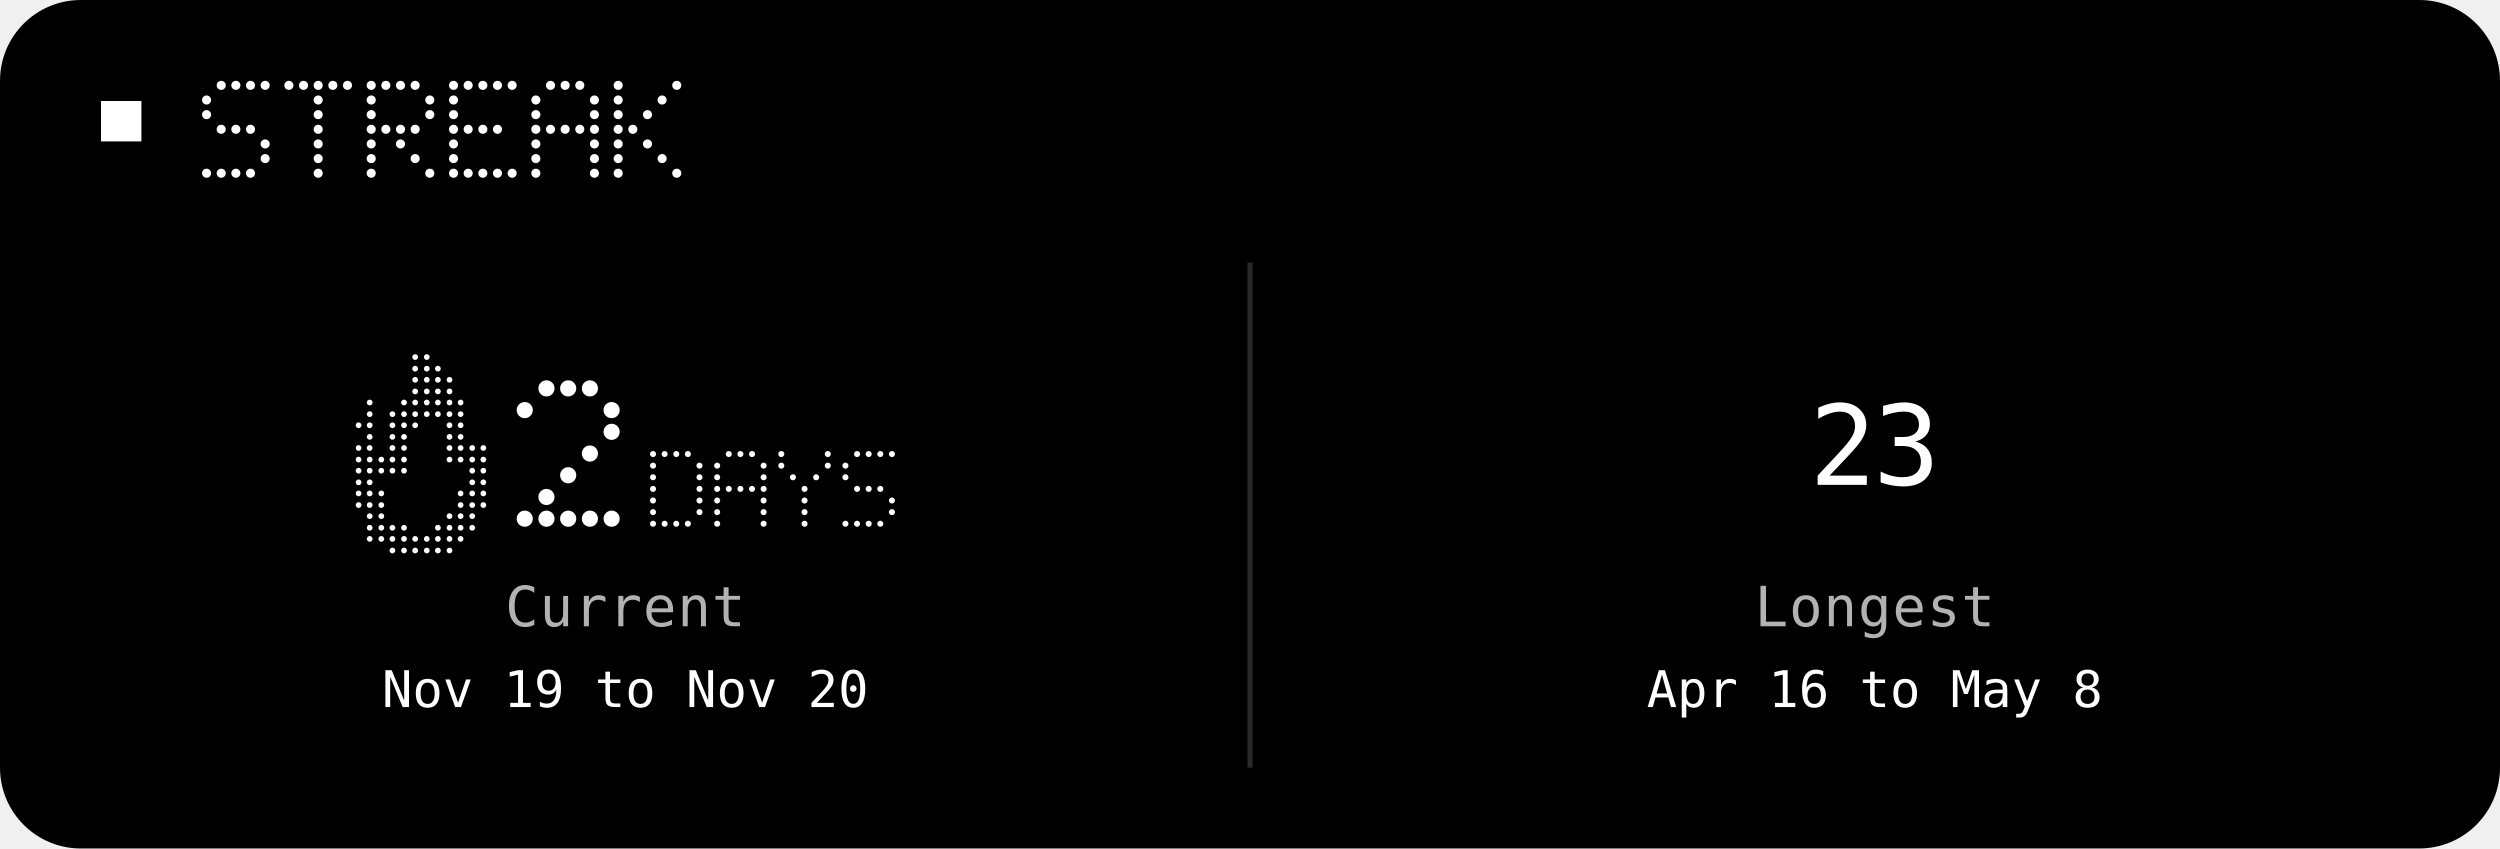
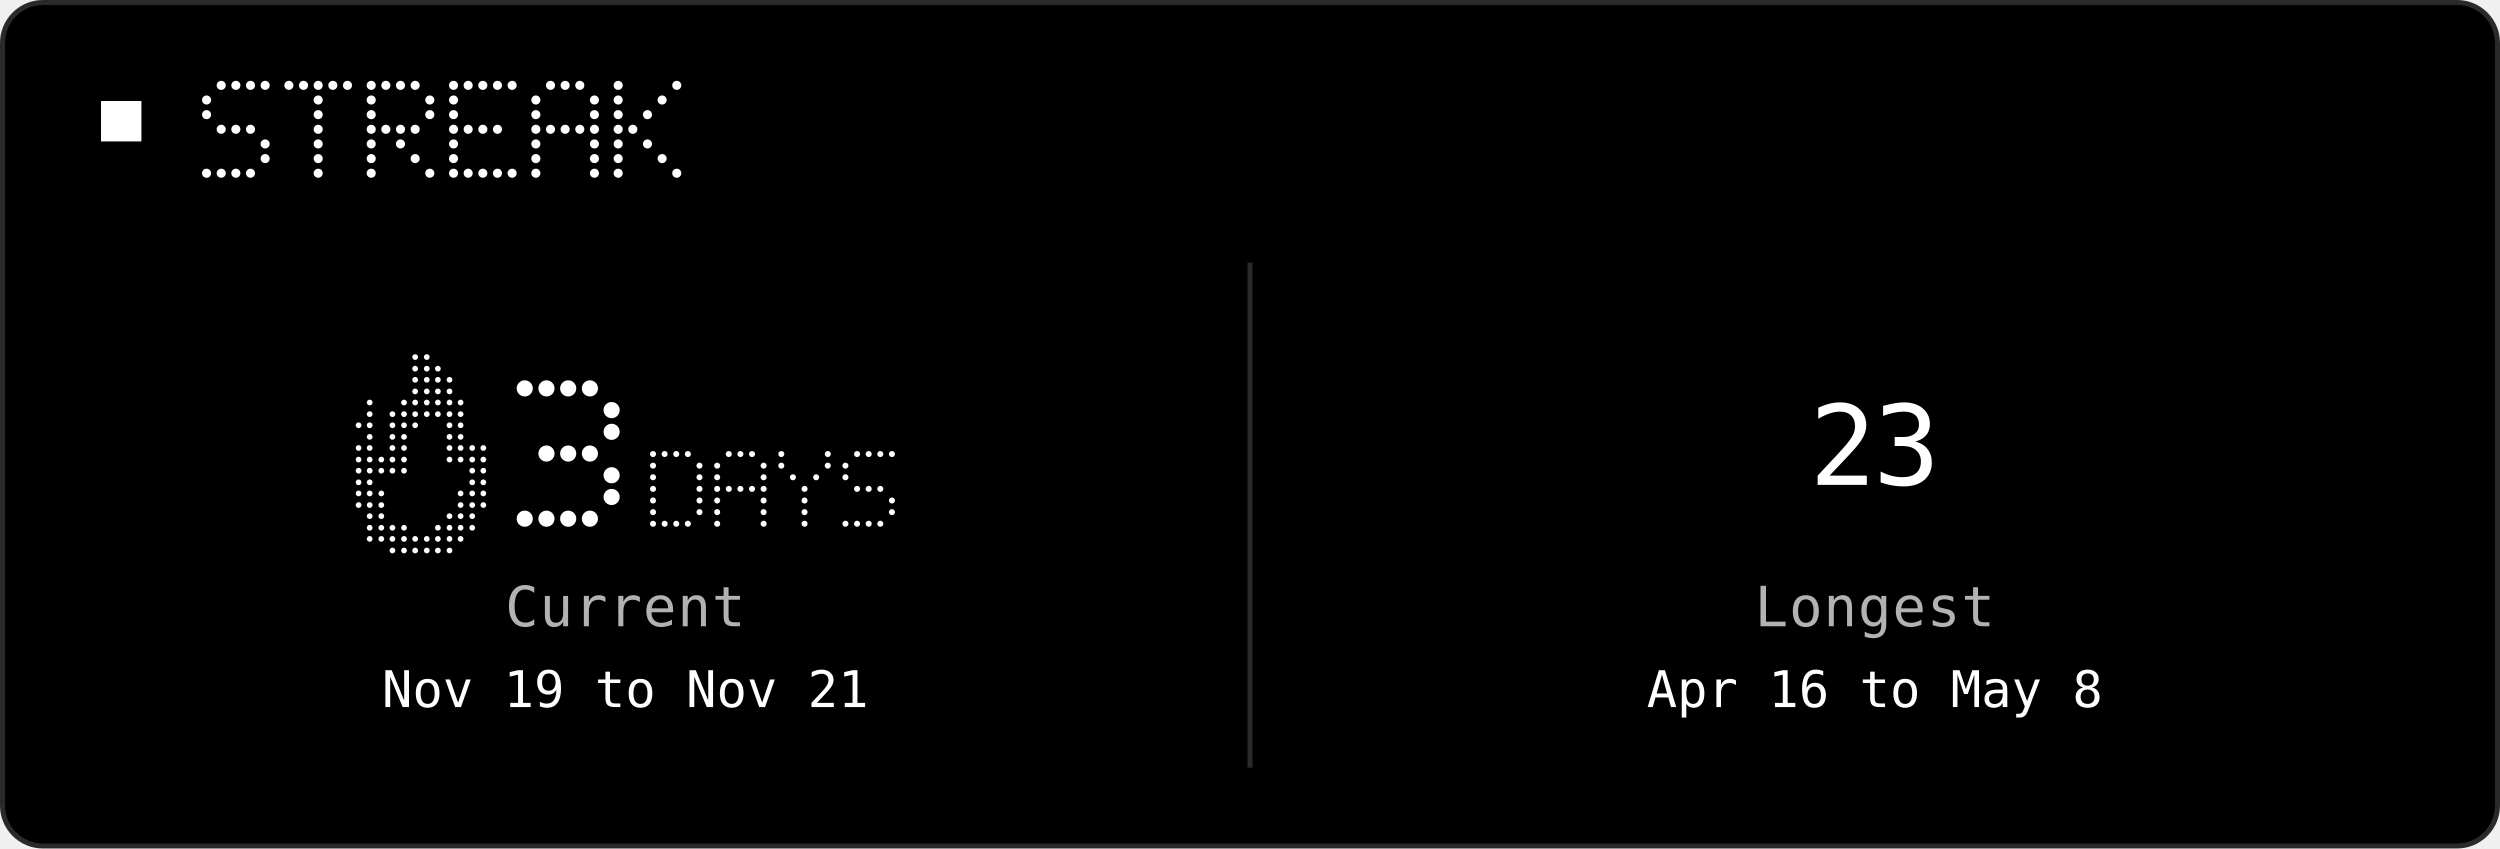
<svg xmlns="http://www.w3.org/2000/svg" width="495" height="168" viewBox="0 0 495 168" role="img">
-   <rect width="495" height="168" rx="16" fill="#000000" />
+   <rect x="0.5" y="0.5" width="494" height="167" rx="8" fill="#000000" stroke="#2A2A2A" />
  <rect x="20" y="20" width="8" height="8" fill="#FFFFFF" />
  <circle cx="43.8" cy="16.9" r="0.90" fill="#FFFFFF" />
  <circle cx="46.7" cy="16.9" r="0.90" fill="#FFFFFF" />
  <circle cx="49.6" cy="16.9" r="0.90" fill="#FFFFFF" />
  <circle cx="52.5" cy="16.9" r="0.90" fill="#FFFFFF" />
  <circle cx="40.9" cy="19.8" r="0.90" fill="#FFFFFF" />
  <circle cx="40.9" cy="22.7" r="0.90" fill="#FFFFFF" />
  <circle cx="43.8" cy="25.6" r="0.90" fill="#FFFFFF" />
  <circle cx="46.7" cy="25.6" r="0.90" fill="#FFFFFF" />
  <circle cx="49.6" cy="25.6" r="0.90" fill="#FFFFFF" />
  <circle cx="52.5" cy="28.5" r="0.90" fill="#FFFFFF" />
  <circle cx="52.5" cy="31.4" r="0.90" fill="#FFFFFF" />
  <circle cx="40.9" cy="34.3" r="0.90" fill="#FFFFFF" />
  <circle cx="43.8" cy="34.3" r="0.90" fill="#FFFFFF" />
  <circle cx="46.7" cy="34.3" r="0.90" fill="#FFFFFF" />
  <circle cx="49.6" cy="34.3" r="0.90" fill="#FFFFFF" />
  <circle cx="57.2" cy="16.9" r="0.90" fill="#FFFFFF" />
  <circle cx="60.1" cy="16.9" r="0.90" fill="#FFFFFF" />
  <circle cx="63.0" cy="16.9" r="0.90" fill="#FFFFFF" />
  <circle cx="65.9" cy="16.9" r="0.90" fill="#FFFFFF" />
  <circle cx="68.8" cy="16.9" r="0.90" fill="#FFFFFF" />
  <circle cx="63.0" cy="19.8" r="0.90" fill="#FFFFFF" />
  <circle cx="63.0" cy="22.7" r="0.90" fill="#FFFFFF" />
  <circle cx="63.0" cy="25.6" r="0.90" fill="#FFFFFF" />
  <circle cx="63.0" cy="28.5" r="0.90" fill="#FFFFFF" />
  <circle cx="63.0" cy="31.4" r="0.90" fill="#FFFFFF" />
  <circle cx="63.0" cy="34.3" r="0.90" fill="#FFFFFF" />
  <circle cx="73.5" cy="16.9" r="0.90" fill="#FFFFFF" />
  <circle cx="76.4" cy="16.9" r="0.90" fill="#FFFFFF" />
  <circle cx="79.3" cy="16.9" r="0.90" fill="#FFFFFF" />
  <circle cx="82.2" cy="16.9" r="0.90" fill="#FFFFFF" />
  <circle cx="73.5" cy="19.8" r="0.90" fill="#FFFFFF" />
  <circle cx="85.1" cy="19.8" r="0.90" fill="#FFFFFF" />
  <circle cx="73.5" cy="22.7" r="0.90" fill="#FFFFFF" />
  <circle cx="85.1" cy="22.7" r="0.90" fill="#FFFFFF" />
  <circle cx="73.5" cy="25.6" r="0.90" fill="#FFFFFF" />
  <circle cx="76.4" cy="25.6" r="0.90" fill="#FFFFFF" />
  <circle cx="79.3" cy="25.6" r="0.90" fill="#FFFFFF" />
  <circle cx="82.2" cy="25.6" r="0.90" fill="#FFFFFF" />
  <circle cx="73.5" cy="28.5" r="0.90" fill="#FFFFFF" />
  <circle cx="79.3" cy="28.5" r="0.90" fill="#FFFFFF" />
  <circle cx="73.5" cy="31.4" r="0.90" fill="#FFFFFF" />
  <circle cx="82.2" cy="31.4" r="0.90" fill="#FFFFFF" />
  <circle cx="73.5" cy="34.3" r="0.90" fill="#FFFFFF" />
  <circle cx="85.1" cy="34.3" r="0.90" fill="#FFFFFF" />
  <circle cx="89.8" cy="16.9" r="0.90" fill="#FFFFFF" />
  <circle cx="92.7" cy="16.9" r="0.90" fill="#FFFFFF" />
  <circle cx="95.6" cy="16.9" r="0.90" fill="#FFFFFF" />
  <circle cx="98.5" cy="16.9" r="0.90" fill="#FFFFFF" />
  <circle cx="101.4" cy="16.9" r="0.90" fill="#FFFFFF" />
  <circle cx="89.8" cy="19.8" r="0.90" fill="#FFFFFF" />
  <circle cx="89.8" cy="22.7" r="0.90" fill="#FFFFFF" />
  <circle cx="89.8" cy="25.6" r="0.90" fill="#FFFFFF" />
  <circle cx="92.7" cy="25.6" r="0.90" fill="#FFFFFF" />
  <circle cx="95.6" cy="25.6" r="0.90" fill="#FFFFFF" />
  <circle cx="98.5" cy="25.6" r="0.90" fill="#FFFFFF" />
  <circle cx="89.8" cy="28.5" r="0.90" fill="#FFFFFF" />
  <circle cx="89.8" cy="31.4" r="0.90" fill="#FFFFFF" />
  <circle cx="89.8" cy="34.3" r="0.90" fill="#FFFFFF" />
  <circle cx="92.7" cy="34.3" r="0.90" fill="#FFFFFF" />
  <circle cx="95.6" cy="34.3" r="0.90" fill="#FFFFFF" />
  <circle cx="98.5" cy="34.3" r="0.90" fill="#FFFFFF" />
  <circle cx="101.4" cy="34.3" r="0.90" fill="#FFFFFF" />
  <circle cx="109.0" cy="16.9" r="0.90" fill="#FFFFFF" />
  <circle cx="111.9" cy="16.9" r="0.90" fill="#FFFFFF" />
  <circle cx="114.8" cy="16.9" r="0.90" fill="#FFFFFF" />
  <circle cx="106.1" cy="19.8" r="0.90" fill="#FFFFFF" />
  <circle cx="117.7" cy="19.8" r="0.90" fill="#FFFFFF" />
  <circle cx="106.1" cy="22.7" r="0.90" fill="#FFFFFF" />
  <circle cx="117.7" cy="22.7" r="0.90" fill="#FFFFFF" />
  <circle cx="106.1" cy="25.6" r="0.90" fill="#FFFFFF" />
  <circle cx="109.0" cy="25.6" r="0.90" fill="#FFFFFF" />
  <circle cx="111.9" cy="25.6" r="0.90" fill="#FFFFFF" />
  <circle cx="114.8" cy="25.6" r="0.90" fill="#FFFFFF" />
  <circle cx="117.7" cy="25.6" r="0.90" fill="#FFFFFF" />
  <circle cx="106.1" cy="28.5" r="0.90" fill="#FFFFFF" />
  <circle cx="117.7" cy="28.5" r="0.90" fill="#FFFFFF" />
  <circle cx="106.1" cy="31.4" r="0.90" fill="#FFFFFF" />
  <circle cx="117.7" cy="31.4" r="0.90" fill="#FFFFFF" />
  <circle cx="106.1" cy="34.3" r="0.90" fill="#FFFFFF" />
  <circle cx="117.7" cy="34.3" r="0.90" fill="#FFFFFF" />
  <circle cx="122.4" cy="16.9" r="0.90" fill="#FFFFFF" />
  <circle cx="134.0" cy="16.9" r="0.90" fill="#FFFFFF" />
  <circle cx="122.4" cy="19.8" r="0.90" fill="#FFFFFF" />
  <circle cx="131.1" cy="19.8" r="0.90" fill="#FFFFFF" />
  <circle cx="122.4" cy="22.7" r="0.90" fill="#FFFFFF" />
  <circle cx="128.2" cy="22.7" r="0.90" fill="#FFFFFF" />
  <circle cx="122.4" cy="25.6" r="0.90" fill="#FFFFFF" />
  <circle cx="125.3" cy="25.6" r="0.90" fill="#FFFFFF" />
  <circle cx="122.4" cy="28.5" r="0.90" fill="#FFFFFF" />
  <circle cx="128.2" cy="28.5" r="0.90" fill="#FFFFFF" />
  <circle cx="122.4" cy="31.4" r="0.90" fill="#FFFFFF" />
  <circle cx="131.1" cy="31.4" r="0.90" fill="#FFFFFF" />
  <circle cx="122.4" cy="34.3" r="0.90" fill="#FFFFFF" />
  <circle cx="134.0" cy="34.3" r="0.90" fill="#FFFFFF" />
  <line x1="247.5" y1="52" x2="247.5" y2="152" stroke="#2A2A2A" />
  <circle cx="82.2" cy="70.7" r="0.57" fill="#FFFFFF" />
  <circle cx="84.5" cy="70.7" r="0.57" fill="#FFFFFF" />
  <circle cx="82.2" cy="73.0" r="0.57" fill="#FFFFFF" />
  <circle cx="84.5" cy="73.0" r="0.57" fill="#FFFFFF" />
  <circle cx="86.7" cy="73.0" r="0.57" fill="#FFFFFF" />
  <circle cx="82.2" cy="75.2" r="0.57" fill="#FFFFFF" />
  <circle cx="84.5" cy="75.2" r="0.57" fill="#FFFFFF" />
  <circle cx="86.7" cy="75.2" r="0.57" fill="#FFFFFF" />
  <circle cx="89.0" cy="75.2" r="0.57" fill="#FFFFFF" />
  <circle cx="82.2" cy="77.5" r="0.57" fill="#FFFFFF" />
  <circle cx="84.5" cy="77.5" r="0.57" fill="#FFFFFF" />
  <circle cx="86.7" cy="77.5" r="0.57" fill="#FFFFFF" />
  <circle cx="89.0" cy="77.5" r="0.57" fill="#FFFFFF" />
  <circle cx="73.2" cy="79.7" r="0.57" fill="#FFFFFF" />
  <circle cx="80.0" cy="79.7" r="0.57" fill="#FFFFFF" />
  <circle cx="82.2" cy="79.7" r="0.57" fill="#FFFFFF" />
  <circle cx="84.5" cy="79.7" r="0.57" fill="#FFFFFF" />
  <circle cx="86.7" cy="79.7" r="0.57" fill="#FFFFFF" />
  <circle cx="89.0" cy="79.7" r="0.57" fill="#FFFFFF" />
  <circle cx="91.2" cy="79.7" r="0.57" fill="#FFFFFF" />
  <circle cx="73.2" cy="82.0" r="0.57" fill="#FFFFFF" />
  <circle cx="77.7" cy="82.0" r="0.57" fill="#FFFFFF" />
  <circle cx="80.0" cy="82.0" r="0.57" fill="#FFFFFF" />
  <circle cx="82.2" cy="82.0" r="0.57" fill="#FFFFFF" />
  <circle cx="84.5" cy="82.0" r="0.57" fill="#FFFFFF" />
  <circle cx="86.7" cy="82.0" r="0.57" fill="#FFFFFF" />
  <circle cx="89.0" cy="82.0" r="0.57" fill="#FFFFFF" />
  <circle cx="91.2" cy="82.0" r="0.57" fill="#FFFFFF" />
  <circle cx="71.0" cy="84.2" r="0.57" fill="#FFFFFF" />
  <circle cx="73.2" cy="84.2" r="0.57" fill="#FFFFFF" />
  <circle cx="77.7" cy="84.2" r="0.57" fill="#FFFFFF" />
  <circle cx="80.0" cy="84.2" r="0.57" fill="#FFFFFF" />
  <circle cx="82.2" cy="84.2" r="0.57" fill="#FFFFFF" />
  <circle cx="89.0" cy="84.2" r="0.57" fill="#FFFFFF" />
  <circle cx="91.2" cy="84.2" r="0.57" fill="#FFFFFF" />
  <circle cx="73.2" cy="86.5" r="0.57" fill="#FFFFFF" />
  <circle cx="77.7" cy="86.5" r="0.57" fill="#FFFFFF" />
  <circle cx="80.0" cy="86.5" r="0.57" fill="#FFFFFF" />
  <circle cx="89.0" cy="86.5" r="0.57" fill="#FFFFFF" />
  <circle cx="91.2" cy="86.5" r="0.57" fill="#FFFFFF" />
  <circle cx="71.0" cy="88.7" r="0.57" fill="#FFFFFF" />
  <circle cx="73.2" cy="88.7" r="0.57" fill="#FFFFFF" />
  <circle cx="77.7" cy="88.7" r="0.57" fill="#FFFFFF" />
  <circle cx="80.0" cy="88.7" r="0.57" fill="#FFFFFF" />
  <circle cx="89.0" cy="88.7" r="0.57" fill="#FFFFFF" />
  <circle cx="91.2" cy="88.7" r="0.57" fill="#FFFFFF" />
  <circle cx="93.5" cy="88.7" r="0.57" fill="#FFFFFF" />
  <circle cx="95.7" cy="88.7" r="0.57" fill="#FFFFFF" />
  <circle cx="71.0" cy="91.0" r="0.57" fill="#FFFFFF" />
  <circle cx="73.2" cy="91.0" r="0.57" fill="#FFFFFF" />
  <circle cx="75.5" cy="91.0" r="0.57" fill="#FFFFFF" />
  <circle cx="77.7" cy="91.0" r="0.57" fill="#FFFFFF" />
  <circle cx="80.0" cy="91.0" r="0.57" fill="#FFFFFF" />
  <circle cx="89.0" cy="91.0" r="0.57" fill="#FFFFFF" />
  <circle cx="91.2" cy="91.0" r="0.57" fill="#FFFFFF" />
  <circle cx="93.5" cy="91.0" r="0.57" fill="#FFFFFF" />
  <circle cx="95.7" cy="91.0" r="0.57" fill="#FFFFFF" />
  <circle cx="71.0" cy="93.2" r="0.57" fill="#FFFFFF" />
  <circle cx="73.2" cy="93.2" r="0.57" fill="#FFFFFF" />
  <circle cx="75.5" cy="93.2" r="0.57" fill="#FFFFFF" />
  <circle cx="77.7" cy="93.2" r="0.57" fill="#FFFFFF" />
  <circle cx="80.0" cy="93.2" r="0.57" fill="#FFFFFF" />
  <circle cx="93.5" cy="93.2" r="0.57" fill="#FFFFFF" />
  <circle cx="95.7" cy="93.2" r="0.57" fill="#FFFFFF" />
  <circle cx="71.0" cy="95.5" r="0.57" fill="#FFFFFF" />
  <circle cx="73.2" cy="95.5" r="0.57" fill="#FFFFFF" />
  <circle cx="93.5" cy="95.5" r="0.57" fill="#FFFFFF" />
  <circle cx="95.7" cy="95.5" r="0.57" fill="#FFFFFF" />
  <circle cx="71.0" cy="97.7" r="0.57" fill="#FFFFFF" />
  <circle cx="73.2" cy="97.7" r="0.57" fill="#FFFFFF" />
  <circle cx="75.5" cy="97.7" r="0.57" fill="#FFFFFF" />
  <circle cx="91.2" cy="97.7" r="0.57" fill="#FFFFFF" />
  <circle cx="93.5" cy="97.7" r="0.57" fill="#FFFFFF" />
  <circle cx="95.7" cy="97.7" r="0.57" fill="#FFFFFF" />
  <circle cx="71.0" cy="100.0" r="0.57" fill="#FFFFFF" />
  <circle cx="73.2" cy="100.0" r="0.57" fill="#FFFFFF" />
  <circle cx="75.5" cy="100.0" r="0.57" fill="#FFFFFF" />
  <circle cx="91.2" cy="100.0" r="0.57" fill="#FFFFFF" />
  <circle cx="93.5" cy="100.0" r="0.57" fill="#FFFFFF" />
  <circle cx="95.7" cy="100.0" r="0.57" fill="#FFFFFF" />
  <circle cx="73.2" cy="102.2" r="0.57" fill="#FFFFFF" />
  <circle cx="75.5" cy="102.2" r="0.57" fill="#FFFFFF" />
  <circle cx="89.0" cy="102.2" r="0.57" fill="#FFFFFF" />
  <circle cx="91.2" cy="102.2" r="0.57" fill="#FFFFFF" />
  <circle cx="93.5" cy="102.2" r="0.57" fill="#FFFFFF" />
  <circle cx="73.2" cy="104.5" r="0.57" fill="#FFFFFF" />
  <circle cx="75.5" cy="104.5" r="0.57" fill="#FFFFFF" />
  <circle cx="77.7" cy="104.5" r="0.57" fill="#FFFFFF" />
  <circle cx="80.0" cy="104.5" r="0.57" fill="#FFFFFF" />
  <circle cx="86.7" cy="104.5" r="0.57" fill="#FFFFFF" />
  <circle cx="89.0" cy="104.5" r="0.57" fill="#FFFFFF" />
  <circle cx="91.2" cy="104.5" r="0.57" fill="#FFFFFF" />
  <circle cx="93.5" cy="104.5" r="0.57" fill="#FFFFFF" />
  <circle cx="73.2" cy="106.7" r="0.57" fill="#FFFFFF" />
  <circle cx="75.5" cy="106.7" r="0.57" fill="#FFFFFF" />
  <circle cx="77.7" cy="106.7" r="0.57" fill="#FFFFFF" />
  <circle cx="80.0" cy="106.7" r="0.57" fill="#FFFFFF" />
  <circle cx="82.2" cy="106.7" r="0.57" fill="#FFFFFF" />
  <circle cx="84.5" cy="106.7" r="0.57" fill="#FFFFFF" />
  <circle cx="86.7" cy="106.7" r="0.57" fill="#FFFFFF" />
  <circle cx="89.0" cy="106.7" r="0.57" fill="#FFFFFF" />
  <circle cx="91.2" cy="106.7" r="0.57" fill="#FFFFFF" />
  <circle cx="77.7" cy="109.0" r="0.57" fill="#FFFFFF" />
  <circle cx="80.0" cy="109.0" r="0.57" fill="#FFFFFF" />
  <circle cx="82.2" cy="109.0" r="0.57" fill="#FFFFFF" />
  <circle cx="84.5" cy="109.0" r="0.57" fill="#FFFFFF" />
  <circle cx="86.7" cy="109.0" r="0.57" fill="#FFFFFF" />
  <circle cx="89.0" cy="109.0" r="0.57" fill="#FFFFFF" />
+   <circle cx="103.9" cy="76.9" r="1.60" fill="#FFFFFF" />
  <circle cx="108.2" cy="76.9" r="1.60" fill="#FFFFFF" />
  <circle cx="112.5" cy="76.9" r="1.60" fill="#FFFFFF" />
  <circle cx="116.8" cy="76.9" r="1.60" fill="#FFFFFF" />
-   <circle cx="103.9" cy="81.2" r="1.60" fill="#FFFFFF" />
  <circle cx="121.1" cy="81.2" r="1.60" fill="#FFFFFF" />
  <circle cx="121.1" cy="85.5" r="1.60" fill="#FFFFFF" />
+   <circle cx="108.2" cy="89.8" r="1.60" fill="#FFFFFF" />
+   <circle cx="112.5" cy="89.8" r="1.60" fill="#FFFFFF" />
  <circle cx="116.8" cy="89.8" r="1.60" fill="#FFFFFF" />
-   <circle cx="112.5" cy="94.1" r="1.60" fill="#FFFFFF" />
-   <circle cx="108.2" cy="98.4" r="1.60" fill="#FFFFFF" />
+   <circle cx="121.1" cy="94.1" r="1.60" fill="#FFFFFF" />
+   <circle cx="121.1" cy="98.4" r="1.60" fill="#FFFFFF" />
  <circle cx="103.9" cy="102.7" r="1.60" fill="#FFFFFF" />
  <circle cx="108.2" cy="102.7" r="1.60" fill="#FFFFFF" />
  <circle cx="112.5" cy="102.7" r="1.60" fill="#FFFFFF" />
  <circle cx="116.8" cy="102.7" r="1.60" fill="#FFFFFF" />
-   <circle cx="121.1" cy="102.7" r="1.60" fill="#FFFFFF" />
  <circle cx="129.3" cy="89.9" r="0.60" fill="#FFFFFF" />
  <circle cx="131.6" cy="89.9" r="0.60" fill="#FFFFFF" />
  <circle cx="133.9" cy="89.9" r="0.60" fill="#FFFFFF" />
  <circle cx="136.2" cy="89.9" r="0.60" fill="#FFFFFF" />
  <circle cx="129.3" cy="92.2" r="0.60" fill="#FFFFFF" />
  <circle cx="138.5" cy="92.2" r="0.60" fill="#FFFFFF" />
  <circle cx="129.3" cy="94.5" r="0.60" fill="#FFFFFF" />
  <circle cx="138.5" cy="94.5" r="0.60" fill="#FFFFFF" />
  <circle cx="129.3" cy="96.8" r="0.60" fill="#FFFFFF" />
  <circle cx="138.5" cy="96.8" r="0.60" fill="#FFFFFF" />
  <circle cx="129.3" cy="99.1" r="0.60" fill="#FFFFFF" />
  <circle cx="138.5" cy="99.1" r="0.60" fill="#FFFFFF" />
  <circle cx="129.3" cy="101.4" r="0.60" fill="#FFFFFF" />
  <circle cx="138.5" cy="101.4" r="0.60" fill="#FFFFFF" />
  <circle cx="129.3" cy="103.7" r="0.60" fill="#FFFFFF" />
  <circle cx="131.6" cy="103.7" r="0.60" fill="#FFFFFF" />
  <circle cx="133.9" cy="103.7" r="0.60" fill="#FFFFFF" />
  <circle cx="136.2" cy="103.7" r="0.60" fill="#FFFFFF" />
  <circle cx="144.3" cy="89.9" r="0.60" fill="#FFFFFF" />
  <circle cx="146.6" cy="89.9" r="0.60" fill="#FFFFFF" />
  <circle cx="148.9" cy="89.9" r="0.60" fill="#FFFFFF" />
  <circle cx="142.0" cy="92.2" r="0.60" fill="#FFFFFF" />
  <circle cx="151.2" cy="92.2" r="0.60" fill="#FFFFFF" />
  <circle cx="142.0" cy="94.5" r="0.60" fill="#FFFFFF" />
  <circle cx="151.2" cy="94.5" r="0.60" fill="#FFFFFF" />
  <circle cx="142.0" cy="96.8" r="0.60" fill="#FFFFFF" />
  <circle cx="144.3" cy="96.8" r="0.60" fill="#FFFFFF" />
  <circle cx="146.6" cy="96.8" r="0.60" fill="#FFFFFF" />
  <circle cx="148.9" cy="96.8" r="0.60" fill="#FFFFFF" />
  <circle cx="151.2" cy="96.8" r="0.60" fill="#FFFFFF" />
  <circle cx="142.0" cy="99.1" r="0.60" fill="#FFFFFF" />
  <circle cx="151.2" cy="99.1" r="0.60" fill="#FFFFFF" />
  <circle cx="142.0" cy="101.4" r="0.60" fill="#FFFFFF" />
  <circle cx="151.2" cy="101.4" r="0.60" fill="#FFFFFF" />
  <circle cx="142.0" cy="103.7" r="0.60" fill="#FFFFFF" />
  <circle cx="151.2" cy="103.7" r="0.60" fill="#FFFFFF" />
  <circle cx="154.7" cy="89.9" r="0.60" fill="#FFFFFF" />
  <circle cx="163.9" cy="89.9" r="0.60" fill="#FFFFFF" />
  <circle cx="154.7" cy="92.2" r="0.60" fill="#FFFFFF" />
  <circle cx="163.9" cy="92.2" r="0.60" fill="#FFFFFF" />
  <circle cx="157.0" cy="94.5" r="0.60" fill="#FFFFFF" />
  <circle cx="161.6" cy="94.5" r="0.60" fill="#FFFFFF" />
  <circle cx="159.3" cy="96.8" r="0.60" fill="#FFFFFF" />
  <circle cx="159.3" cy="99.1" r="0.60" fill="#FFFFFF" />
  <circle cx="159.3" cy="101.4" r="0.60" fill="#FFFFFF" />
  <circle cx="159.3" cy="103.7" r="0.60" fill="#FFFFFF" />
  <circle cx="169.7" cy="89.9" r="0.60" fill="#FFFFFF" />
  <circle cx="172.0" cy="89.9" r="0.60" fill="#FFFFFF" />
  <circle cx="174.3" cy="89.9" r="0.60" fill="#FFFFFF" />
  <circle cx="176.6" cy="89.9" r="0.60" fill="#FFFFFF" />
  <circle cx="167.4" cy="92.2" r="0.60" fill="#FFFFFF" />
  <circle cx="167.4" cy="94.5" r="0.60" fill="#FFFFFF" />
  <circle cx="169.7" cy="96.8" r="0.60" fill="#FFFFFF" />
  <circle cx="172.0" cy="96.8" r="0.60" fill="#FFFFFF" />
  <circle cx="174.3" cy="96.8" r="0.60" fill="#FFFFFF" />
  <circle cx="176.6" cy="99.1" r="0.60" fill="#FFFFFF" />
  <circle cx="176.6" cy="101.4" r="0.60" fill="#FFFFFF" />
  <circle cx="167.4" cy="103.7" r="0.60" fill="#FFFFFF" />
  <circle cx="169.7" cy="103.7" r="0.60" fill="#FFFFFF" />
  <circle cx="172.0" cy="103.7" r="0.60" fill="#FFFFFF" />
  <circle cx="174.3" cy="103.7" r="0.60" fill="#FFFFFF" />
  <text x="123.8" y="124" fill="#B1B3B3" text-anchor="middle" font-family="ui-monospace, Geist Mono, monospace" font-size="11" letter-spacing="0.2" dominant-baseline="auto">Current</text>
-   <text x="123.8" y="140" fill="#FFFFFF" text-anchor="middle" font-family="ui-monospace, Geist Mono, monospace" font-size="10" letter-spacing="0" dominant-baseline="auto">Nov 19 to Nov 20</text>
+   <text x="123.8" y="140" fill="#FFFFFF" text-anchor="middle" font-family="ui-monospace, Geist Mono, monospace" font-size="10" letter-spacing="0" dominant-baseline="auto">Nov 19 to Nov 21</text>
  <text x="371.2" y="96" fill="#FFFFFF" text-anchor="middle" font-family="ui-monospace, Geist Mono, monospace" font-size="22" letter-spacing="-0.6" dominant-baseline="auto">23</text>
  <text x="371.2" y="124" fill="#B1B3B3" text-anchor="middle" font-family="ui-monospace, Geist Mono, monospace" font-size="11" letter-spacing="0.2" dominant-baseline="auto">Longest</text>
  <text x="371.2" y="140" fill="#FFFFFF" text-anchor="middle" font-family="ui-monospace, Geist Mono, monospace" font-size="10" letter-spacing="0" dominant-baseline="auto">Apr 16 to May 8</text>
</svg>
